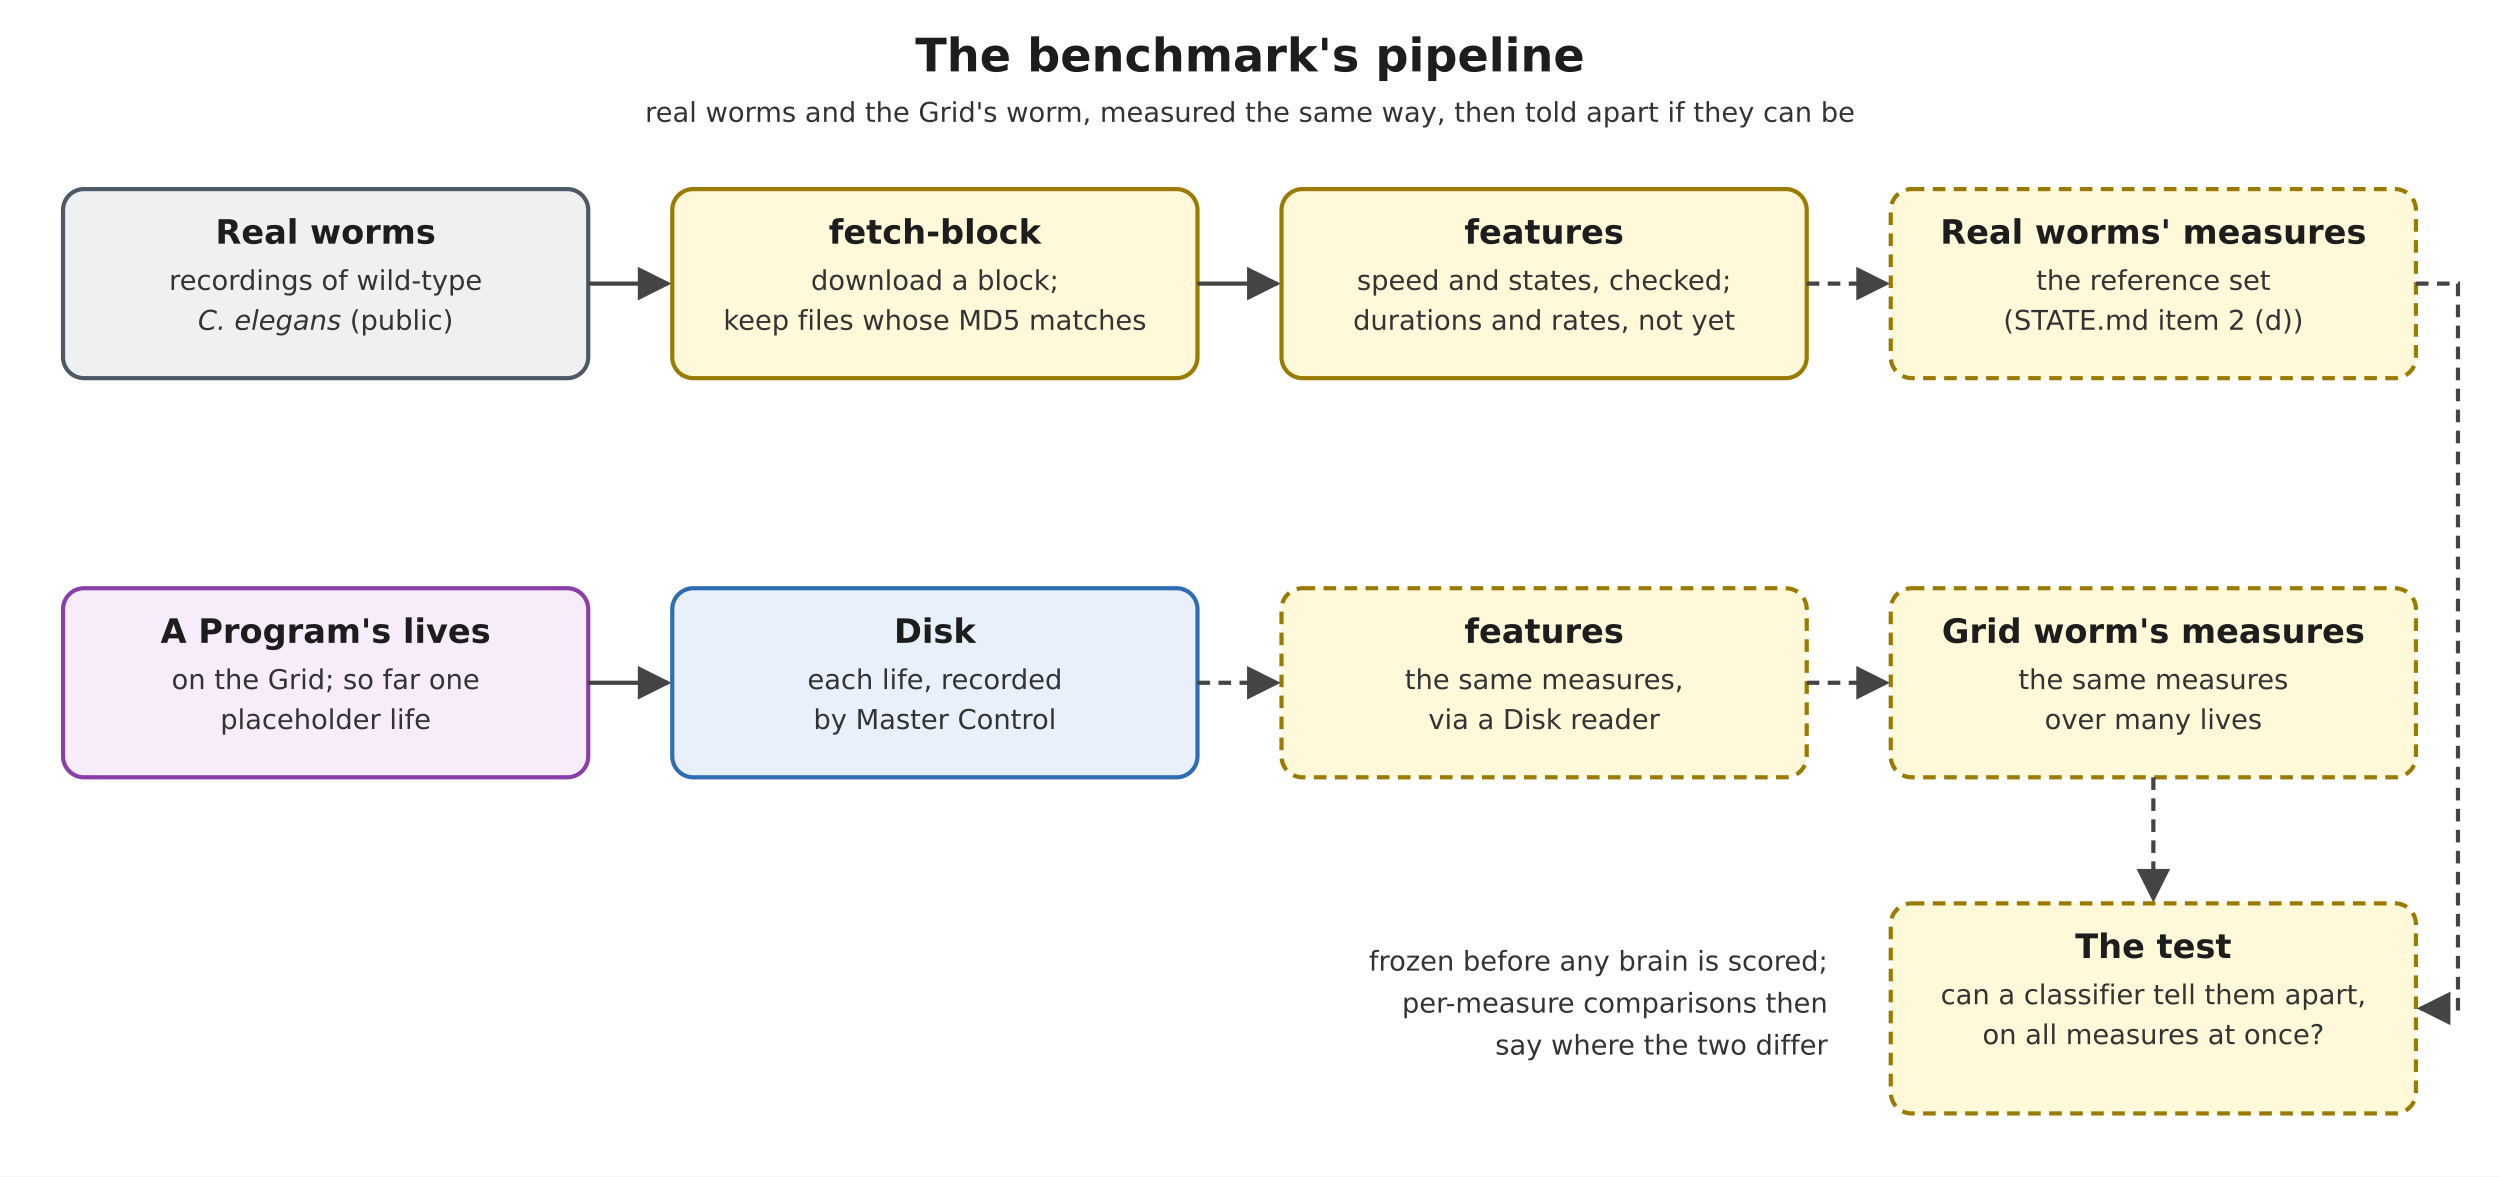
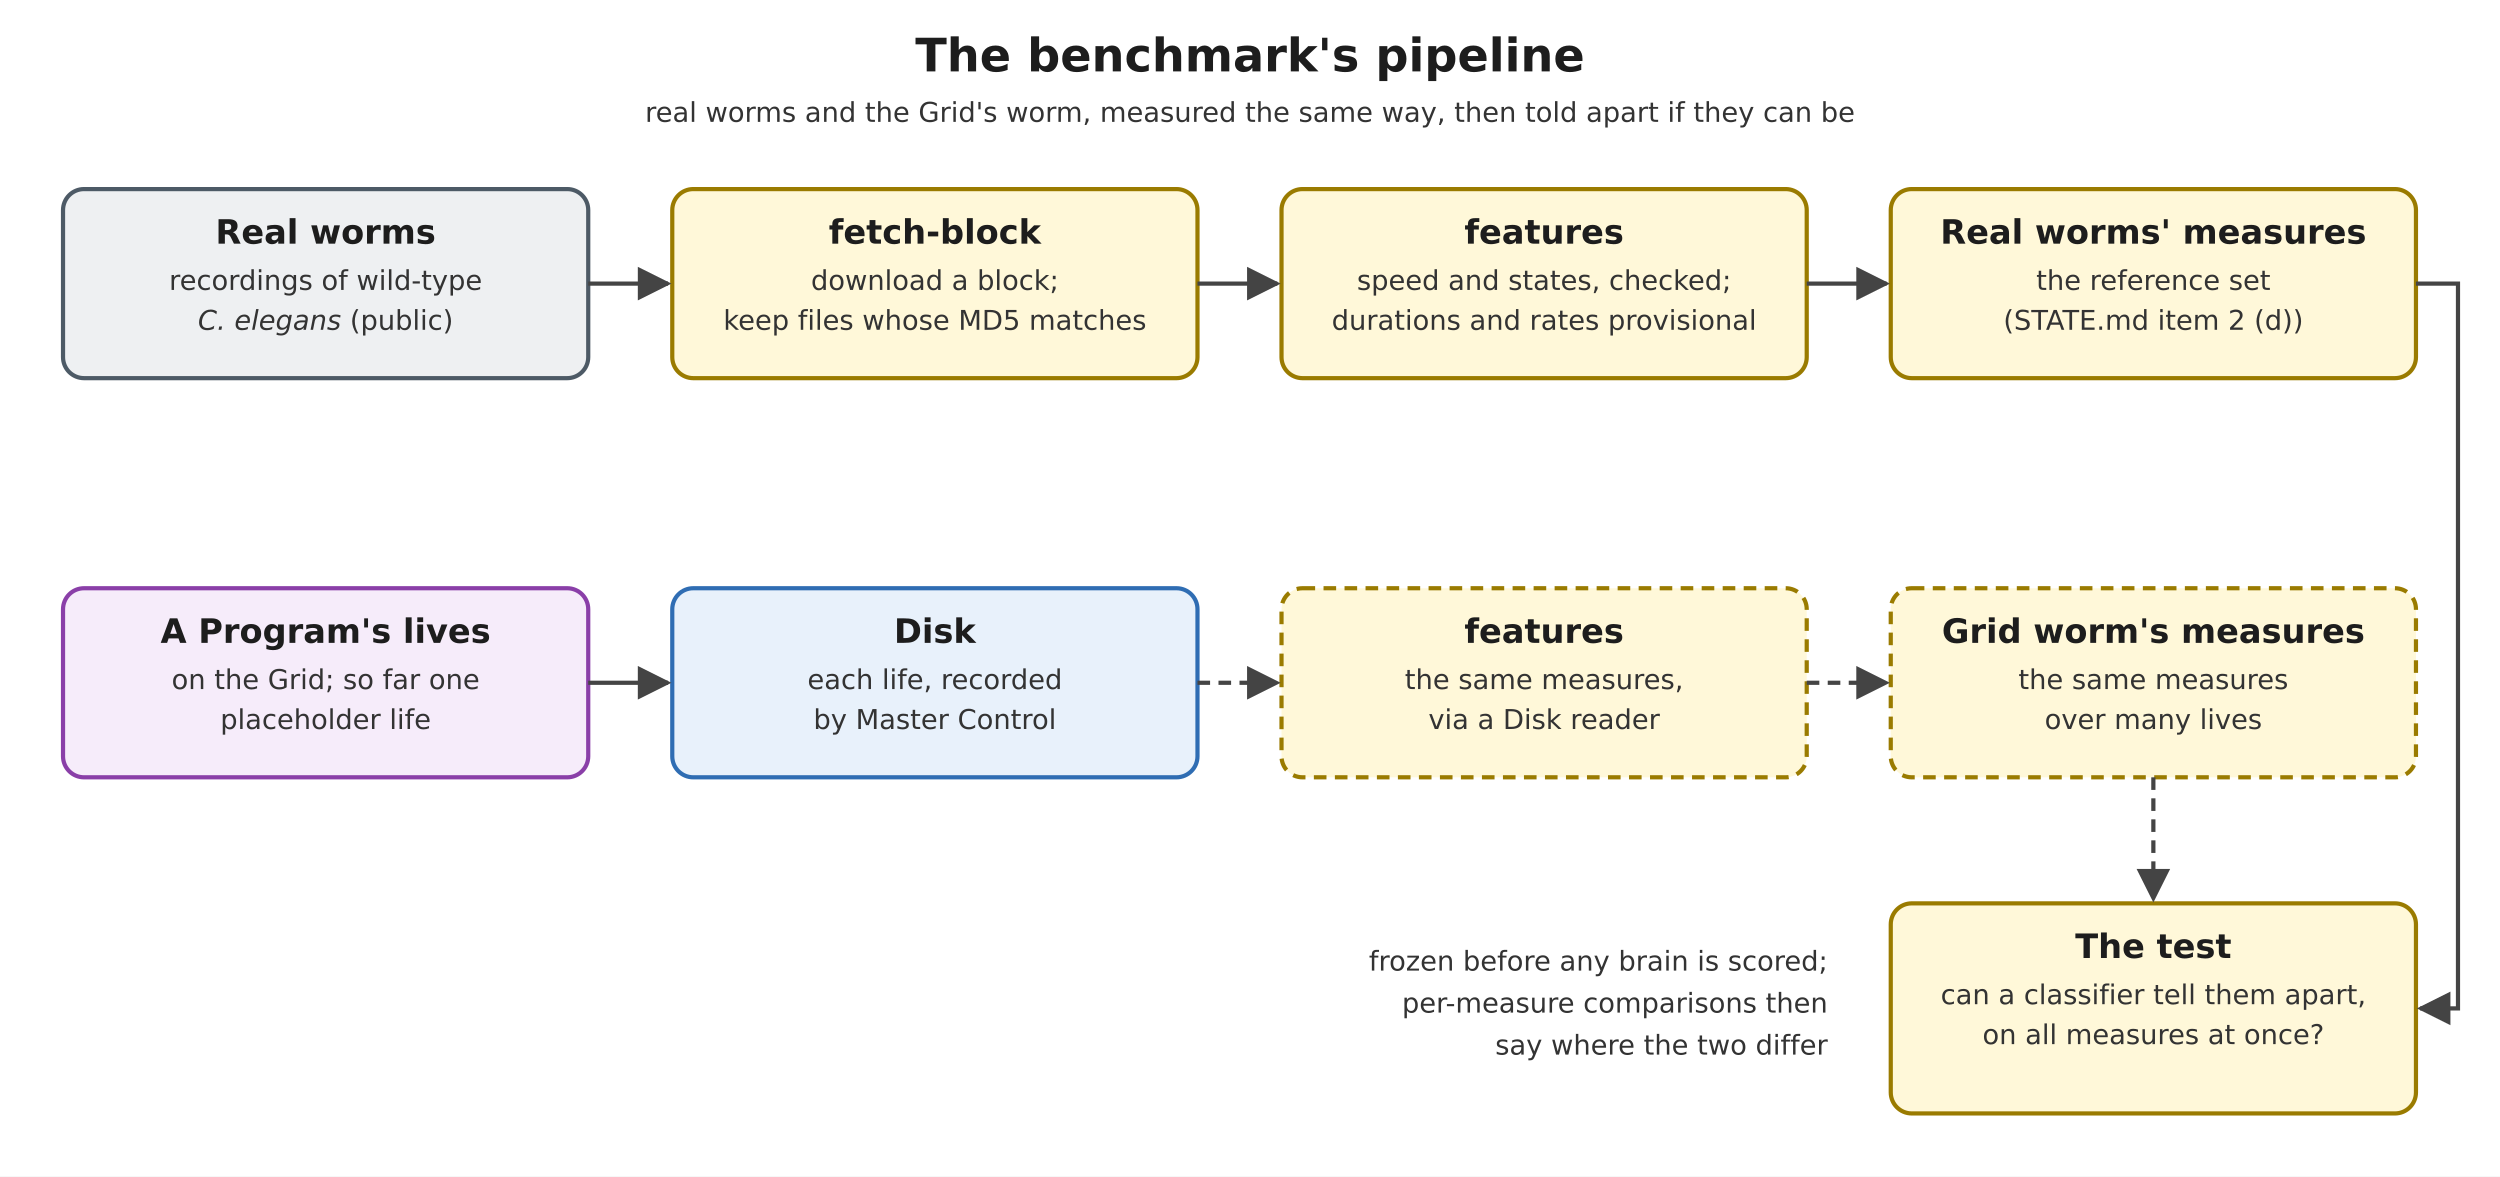
<svg xmlns="http://www.w3.org/2000/svg" width="1190" height="560" viewBox="0 0 1190 560" font-family="DejaVu Sans, Verdana, Arial, sans-serif">
  <defs>
    <marker id="head" viewBox="0 0 10 10" refX="9" refY="5" markerWidth="8" markerHeight="8" orient="auto-start-reverse">
      <path d="M 0 0 L 10 5 L 0 10 z" fill="#444444" />
    </marker>
  </defs>
  <rect x="0" y="0" width="1190" height="560" fill="#ffffff" />
  <text x="595" y="34" text-anchor="middle" font-size="22" font-weight="bold" fill="#1d1d1d">The benchmark's pipeline</text>
  <text x="595" y="58" text-anchor="middle" font-size="13" fill="#333333">real worms and the Grid's worm, measured the same way, then told apart if they can be</text>
  <rect x="30" y="90" width="250" height="90" rx="10" fill="#eef0f2" stroke="#4d5a66" stroke-width="2" />
  <text x="155" y="116" text-anchor="middle" font-size="16" font-weight="bold" fill="#1d1d1d">Real worms</text>
  <text x="155" y="138" text-anchor="middle" font-size="13" fill="#333333">recordings of wild-type</text>
  <text x="155" y="157" text-anchor="middle" font-size="13" fill="#333333">
    <tspan font-style="italic">C. elegans</tspan> (public)</text>
  <rect x="320" y="90" width="250" height="90" rx="10" fill="#fff8d9" stroke="#9a7b00" stroke-width="2" />
  <text x="445" y="116" text-anchor="middle" font-size="16" font-weight="bold" fill="#1d1d1d">fetch-block</text>
  <text x="445" y="138" text-anchor="middle" font-size="13" fill="#333333">download a block;</text>
  <text x="445" y="157" text-anchor="middle" font-size="13" fill="#333333">keep files whose MD5 matches</text>
  <rect x="610" y="90" width="250" height="90" rx="10" fill="#fff8d9" stroke="#9a7b00" stroke-width="2" />
  <text x="735" y="116" text-anchor="middle" font-size="16" font-weight="bold" fill="#1d1d1d">features</text>
  <text x="735" y="138" text-anchor="middle" font-size="13" fill="#333333">speed and states, checked;</text>
-   <text x="735" y="157" text-anchor="middle" font-size="13" fill="#333333">durations and rates, not yet</text>
-   <rect x="900" y="90" width="250" height="90" rx="10" fill="#fff8d9" stroke="#9a7b00" stroke-width="2" stroke-dasharray="6 4" />
+   <text x="735" y="157" text-anchor="middle" font-size="13" fill="#333333">durations and rates provisional</text>
+   <rect x="900" y="90" width="250" height="90" rx="10" fill="#fff8d9" stroke="#9a7b00" stroke-width="2" />
  <text x="1025" y="116" text-anchor="middle" font-size="16" font-weight="bold" fill="#1d1d1d">Real worms' measures</text>
  <text x="1025" y="138" text-anchor="middle" font-size="13" fill="#333333">the reference set</text>
  <text x="1025" y="157" text-anchor="middle" font-size="13" fill="#333333">(STATE.md item 2 (d))</text>
  <path d="M 280 135 L 318 135" fill="none" stroke="#444444" stroke-width="2" marker-end="url(#head)" />
  <path d="M 570 135 L 608 135" fill="none" stroke="#444444" stroke-width="2" marker-end="url(#head)" />
-   <path d="M 860 135 L 898 135" fill="none" stroke="#444444" stroke-width="2" stroke-dasharray="6 4" marker-end="url(#head)" />
+   <path d="M 860 135 L 898 135" fill="none" stroke="#444444" stroke-width="2" marker-end="url(#head)" />
  <rect x="30" y="280" width="250" height="90" rx="10" fill="#f6ecfa" stroke="#8a3fa8" stroke-width="2" />
  <text x="155" y="306" text-anchor="middle" font-size="16" font-weight="bold" fill="#1d1d1d">A Program's lives</text>
  <text x="155" y="328" text-anchor="middle" font-size="13" fill="#333333">on the Grid; so far one</text>
  <text x="155" y="347" text-anchor="middle" font-size="13" fill="#333333">placeholder life</text>
  <rect x="320" y="280" width="250" height="90" rx="10" fill="#e8f1fb" stroke="#2f6db3" stroke-width="2" />
  <text x="445" y="306" text-anchor="middle" font-size="16" font-weight="bold" fill="#1d1d1d">Disk</text>
  <text x="445" y="328" text-anchor="middle" font-size="13" fill="#333333">each life, recorded</text>
  <text x="445" y="347" text-anchor="middle" font-size="13" fill="#333333">by Master Control</text>
  <rect x="610" y="280" width="250" height="90" rx="10" fill="#fff8d9" stroke="#9a7b00" stroke-width="2" stroke-dasharray="6 4" />
  <text x="735" y="306" text-anchor="middle" font-size="16" font-weight="bold" fill="#1d1d1d">features</text>
  <text x="735" y="328" text-anchor="middle" font-size="13" fill="#333333">the same measures,</text>
  <text x="735" y="347" text-anchor="middle" font-size="13" fill="#333333">via a Disk reader</text>
  <rect x="900" y="280" width="250" height="90" rx="10" fill="#fff8d9" stroke="#9a7b00" stroke-width="2" stroke-dasharray="6 4" />
  <text x="1025" y="306" text-anchor="middle" font-size="16" font-weight="bold" fill="#1d1d1d">Grid worm's measures</text>
  <text x="1025" y="328" text-anchor="middle" font-size="13" fill="#333333">the same measures</text>
  <text x="1025" y="347" text-anchor="middle" font-size="13" fill="#333333">over many lives</text>
  <path d="M 280 325 L 318 325" fill="none" stroke="#444444" stroke-width="2" marker-end="url(#head)" />
  <path d="M 570 325 L 608 325" fill="none" stroke="#444444" stroke-width="2" stroke-dasharray="6 4" marker-end="url(#head)" />
  <path d="M 860 325 L 898 325" fill="none" stroke="#444444" stroke-width="2" stroke-dasharray="6 4" marker-end="url(#head)" />
-   <rect x="900" y="430" width="250" height="100" rx="10" fill="#fff8d9" stroke="#9a7b00" stroke-width="2" stroke-dasharray="6 4" />
+   <rect x="900" y="430" width="250" height="100" rx="10" fill="#fff8d9" stroke="#9a7b00" stroke-width="2" />
  <text x="1025" y="456" text-anchor="middle" font-size="16" font-weight="bold" fill="#1d1d1d">The test</text>
  <text x="1025" y="478" text-anchor="middle" font-size="13" fill="#333333">can a classifier tell them apart,</text>
  <text x="1025" y="497" text-anchor="middle" font-size="13" fill="#333333">on all measures at once?</text>
-   <path d="M 1150 135 L 1170 135 L 1170 480 L 1152 480" fill="none" stroke="#444444" stroke-width="2" stroke-dasharray="6 4" marker-end="url(#head)" />
+   <path d="M 1150 135 L 1170 135 L 1170 480 L 1152 480" fill="none" stroke="#444444" stroke-width="2" marker-end="url(#head)" />
  <path d="M 1025 370 L 1025 428" fill="none" stroke="#444444" stroke-width="2" stroke-dasharray="6 4" marker-end="url(#head)" />
  <text x="870" y="462" text-anchor="end" font-size="13" fill="#333333">frozen before any brain is scored;</text>
  <text x="870" y="482" text-anchor="end" font-size="13" fill="#333333">per-measure comparisons then</text>
  <text x="870" y="502" text-anchor="end" font-size="13" fill="#333333">say where the two differ</text>
</svg>
